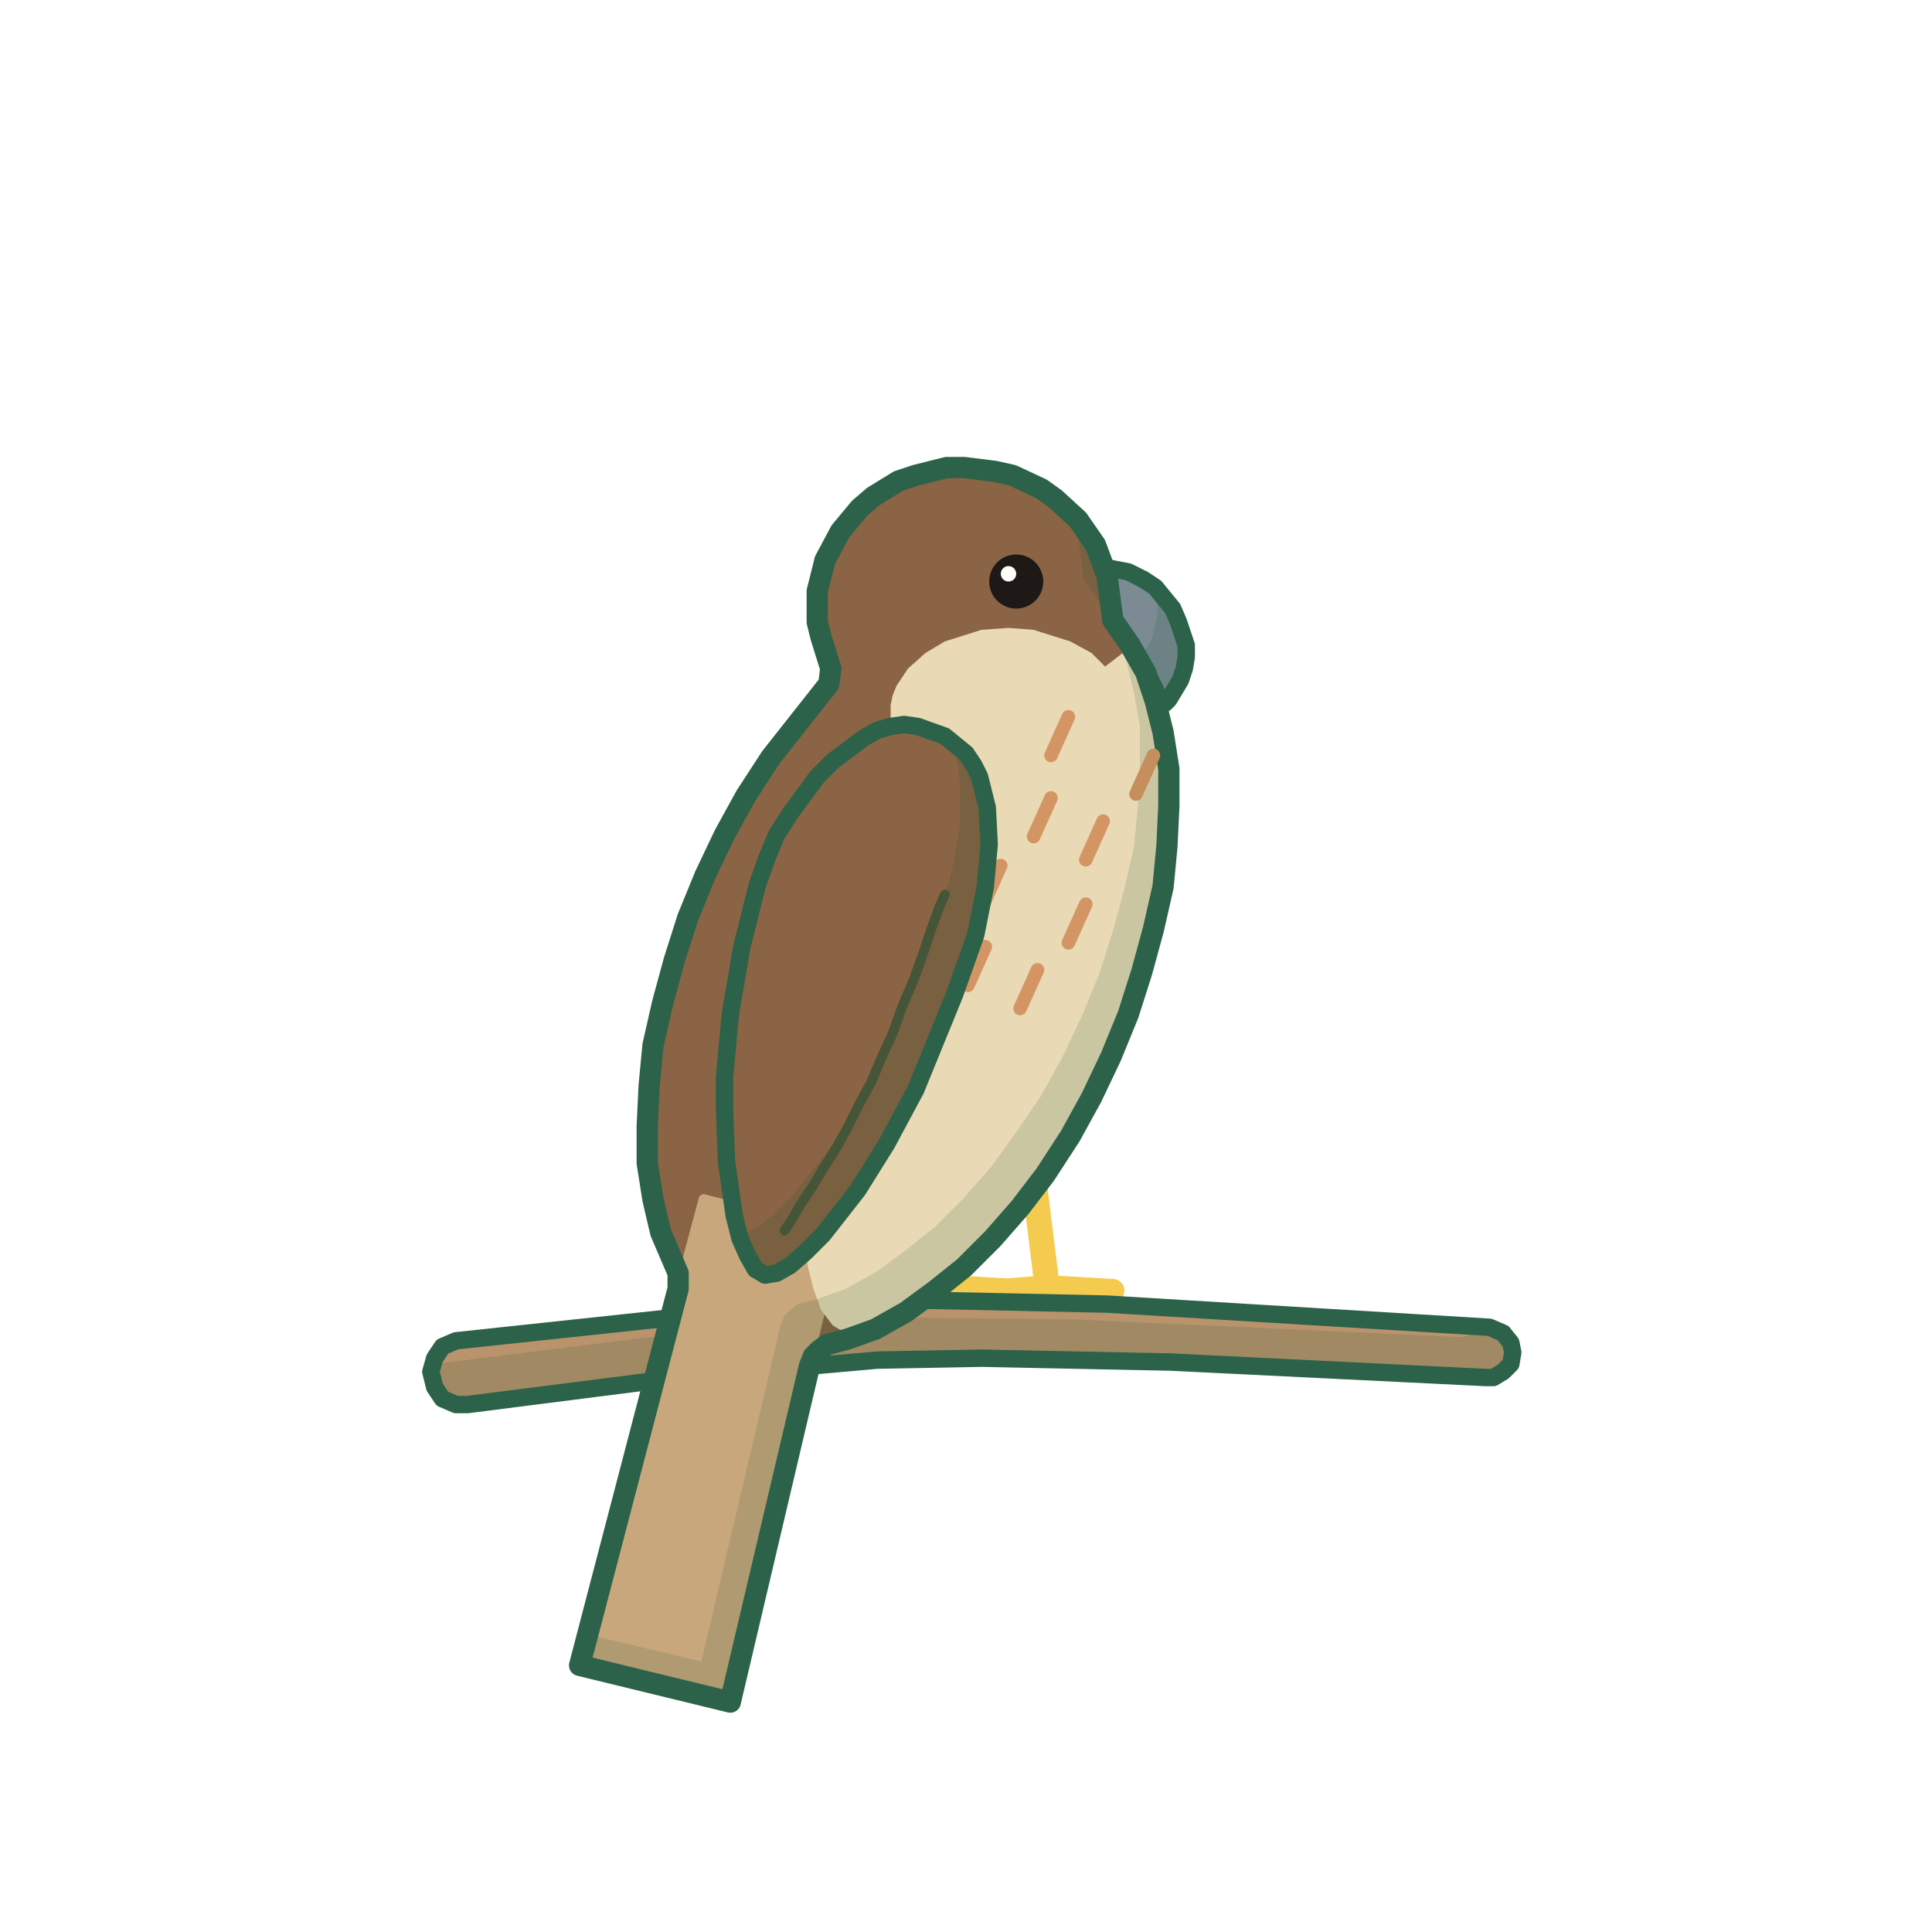
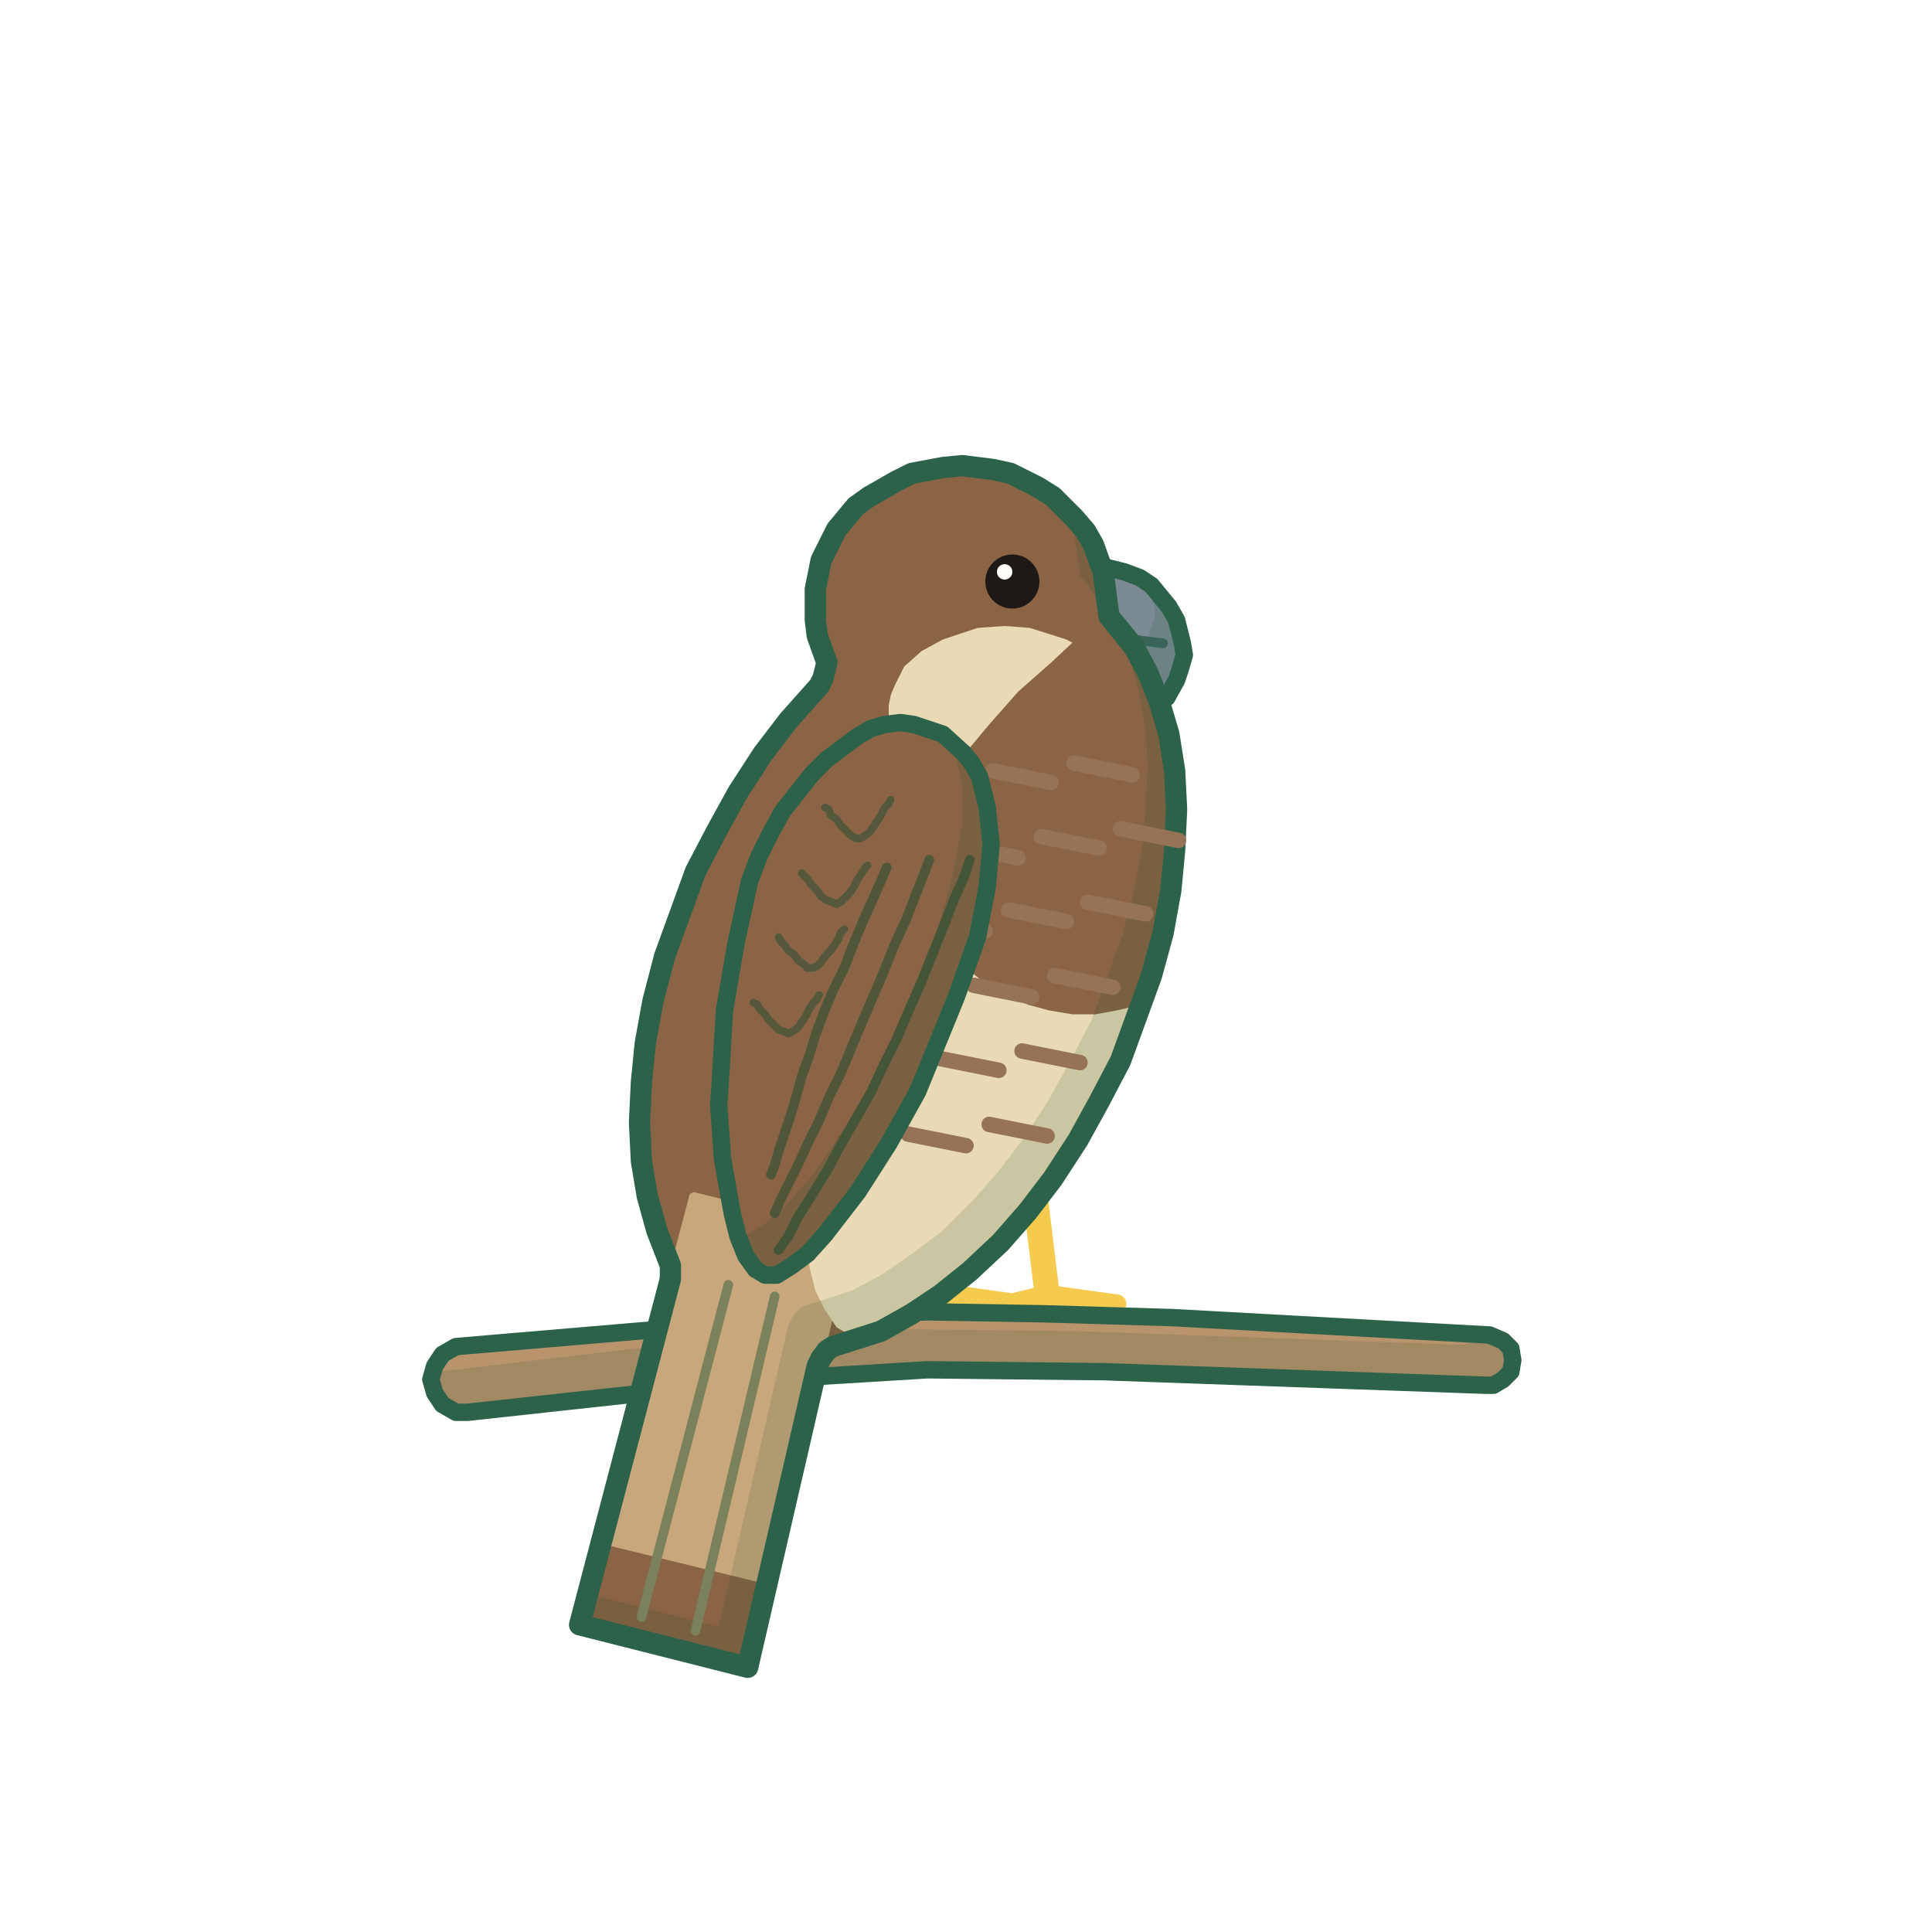
<svg xmlns="http://www.w3.org/2000/svg" width="100" height="100" viewBox="0 0 100 100">
  <g stroke-linecap="round" stroke-linejoin="round">
-     <path d="M48,56.9 L49.2,66.6" fill="none" stroke="#F4CB4E" stroke-width="1.3" />
-     <path d="M46.8,66.8 L49.2,66.6 L52.6,66.8" fill="none" stroke="#F4CB4E" stroke-width="1.2" />
-     <path d="M53,56.9 L54.2,66.6" fill="none" stroke="#F4CB4E" stroke-width="1.3" />
-     <path d="M51.8,66.8 L54.2,66.6 L57.6,66.8" fill="none" stroke="#F4CB4E" stroke-width="1.2" />
-     <path d="M36.7,68 L42.4,67.5 L47.9,67.3 L57.3,67.5 L77.1,68.7 L77.8,69 L78.2,69.5 L78.3,70 L78.2,70.6 L77.8,71 L77.3,71.3 L76.9,71.3 L60.6,70.5 L50.8,70.3 L45.4,70.4 L39.8,70.9 L34.4,71.4 L24.2,72.7 L23.6,72.7 L22.9,72.4 L22.5,71.8 L22.3,71 L22.5,70.3 L22.9,69.7 L23.6,69.4 Z" fill="#B8936C" stroke="none" />
-     <path d="M22.3,71 L22.4,70.6 L24.1,70.4 L32.9,69.3 L41.1,68.5 L46.5,68.2 L55.7,68.3 L75.4,69.2 L75.8,69.2 L76.3,68.9 L76.5,68.7 L77.3,68.8 L77.8,69 L78.2,69.5 L78.3,70 L78.2,70.6 L77.8,71 L77.3,71.3 L76.9,71.3 L57.2,70.4 L48,70.3 L45.4,70.4 L39.8,70.9 L34.4,71.4 L24.2,72.7 L23.6,72.7 L22.9,72.4 L22.5,71.8 Z" fill="#06472A" fill-opacity="0.13" stroke="none" />
-     <path d="M36.7,68 L42.4,67.5 L47.9,67.3 L57.3,67.5 L77.1,68.7 L77.8,69 L78.2,69.5 L78.3,70 L78.2,70.6 L77.8,71 L77.3,71.3 L76.9,71.3 L60.6,70.5 L50.8,70.3 L45.4,70.4 L39.8,70.9 L34.4,71.4 L24.2,72.7 L23.6,72.7 L22.9,72.4 L22.5,71.8 L22.3,71 L22.5,70.3 L22.9,69.7 L23.6,69.4 Z" fill="none" stroke="#2B6249" stroke-width="0.9" />
-     <path d="M53.8,29.5 L54.4,29.2 L55.3,29.1 L56.3,29.2 L58.4,29.6 L59.2,30 L59.8,30.4 L60.7,31.5 L61,32.2 L61.4,33.4 L61.4,34 L61.3,34.6 L61.1,35.2 L60.5,36.2 L60.3,36.4 L60.1,36.3 L59.4,34.9 L59.1,34.5 L58.6,34.2 L57.9,34.2 L55.2,34.7 L54.4,34.8 L53.8,34.6 L53.5,34 L53.2,33.1 L53.2,32 L53.2,31 L53.4,30.1 Z" fill="#7C8B93" stroke="none" />
-     <path d="M53.2,32.7 L53.7,32.6 L56.4,32.1 L57.1,32.1 L57.6,32.4 L57.9,32.8 L58.6,34.2 L57.9,34.2 L55.2,34.7 L54.4,34.8 L53.8,34.6 L53.5,34 Z" fill="#06472A" fill-opacity="0.13" stroke="none" />
-     <path d="M59.1,34.5 L58.8,34.3 L59,34.1 L59.6,33.1 L59.9,31.9 L59.9,31.3 L59.6,30.2 L60.3,30.9 L60.7,31.5 L61,32.2 L61.4,33.4 L61.4,34 L61.1,35.2 L60.5,36.2 L60.3,36.4 L60.1,36.3 L59.4,34.9 Z" fill="#06472A" fill-opacity="0.13" stroke="none" />
-     <path d="M53.8,29.5 L54.4,29.2 L55.3,29.1 L56.3,29.2 L58.4,29.6 L59.2,30 L59.8,30.4 L60.7,31.5 L61,32.2 L61.4,33.4 L61.4,34 L61.3,34.6 L61.1,35.2 L60.5,36.2 L60.3,36.4 L60.1,36.3 L59.4,34.9 L59.1,34.5 L58.6,34.2 L57.9,34.2 L55.2,34.7 L54.4,34.8 L53.8,34.6 L53.5,34 L53.2,33.1 L53.2,32 L53.2,31 L53.4,30.1 Z" fill="none" stroke="#2B6249" stroke-width="0.9" />
-     <path d="M30,86.2 L35.1,66.7 L35.1,65.9 L34.2,63.8 L33.8,62.1 L33.5,60.2 L33.5,58.3 L33.6,56.2 L33.8,54.1 L34.3,51.9 L34.9,49.7 L35.6,47.5 L36.5,45.3 L37.5,43.2 L38.6,41.2 L39.9,39.2 L42.9,35.4 L43,34.6 L42.5,33 L42.3,32.2 L42.3,30.6 L42.7,29 L43.5,27.5 L44.5,26.3 L45.2,25.7 L46.5,24.9 L47.4,24.6 L49,24.2 L49.9,24.2 L51.5,24.4 L52.4,24.6 L53.9,25.3 L54.6,25.8 L55.8,26.9 L56.7,28.2 L57.3,29.8 L57.6,32.1 L58.5,33.4 L59.3,34.8 L59.8,36.3 L60.2,37.9 L60.5,39.8 L60.5,41.7 L60.4,43.8 L60.2,45.9 L59.7,48.1 L59.1,50.3 L58.4,52.5 L57.5,54.7 L56.5,56.8 L55.4,58.8 L54.1,60.8 L52.8,62.5 L51.4,64.1 L49.9,65.6 L48.4,66.8 L46.9,67.9 L45.3,68.8 L43.9,69.3 L42.8,69.6 L42.4,69.9 L42.1,70.2 L41.9,70.7 L37.8,88.1 Z" fill="#8A6444" stroke="none" />
-     <path d="M43.7,63.8 L42.2,70 L41.9,70.7 L37.8,88.1 L30,86.2 L35.1,66.8 L35.1,66 L36.2,61.9 L36.4,61.8 L43.5,63.6 Z" fill="#C9A77C" stroke="none" />
-     <path d="M56.5,33.8 L57.2,34.5 L58.5,33.5 L59.3,34.8 L59.8,36.3 L60.2,38 L60.5,39.7 L60.5,41.7 L60.4,43.8 L60.2,45.9 L59.7,48.1 L59.1,50.3 L58.4,52.5 L57.5,54.7 L56.5,56.8 L55.4,58.8 L54.1,60.7 L52.7,62.6 L51.3,64.2 L49.9,65.6 L48.4,66.8 L46.8,67.9 L45.4,68.7 L44.1,69.2 L43.1,68.6 L42.5,67.8 L42.1,66.7 L41.8,65.5 L41.7,64.1 L41.7,62.5 L41.9,60.8 L42.3,58.9 L43.4,54.9 L45.2,50.7 L47.4,46.5 L48.6,44.4 L50.7,41.5 L49.5,41.1 L48.4,40.6 L47.4,39.9 L47,39.5 L46.4,38.5 L46.1,37.5 L46.1,36.5 L46.2,36 L46.4,35.5 L47,34.6 L47.9,33.8 L48.9,33.2 L50.8,32.6 L52.2,32.5 L53.5,32.6 L55.4,33.2 Z" fill="#E9D9B4" stroke="none" />
-     <path d="M30,86.2 L30.4,84.6 L36.3,86 L40.4,68.6 L40.6,68.1 L40.9,67.8 L41.3,67.5 L42.4,67.2 L43.8,66.7 L45.4,65.8 L46.9,64.7 L48.4,63.5 L49.8,62.1 L51.3,60.4 L52.6,58.6 L53.9,56.7 L55,54.7 L56,52.6 L56.9,50.4 L57.6,48.2 L58.2,46 L58.7,43.8 L58.9,41.7 L59,39.6 L59,37.6 L58.7,35.9 L58.3,34.2 L57.7,32.6 L57,31.3 L56.1,30 L55.8,27.7 L55.3,26.4 L56.3,27.6 L57,28.9 L57.4,30.5 L57.6,32.1 L58.5,33.4 L59.2,34.7 L59.8,36.2 L60.2,38 L60.5,39.8 L60.5,41.7 L60.4,43.8 L60.2,45.9 L59.7,48.1 L59.1,50.3 L58.4,52.5 L57.5,54.7 L56.5,56.8 L55.4,58.8 L54.1,60.7 L52.8,62.5 L51.3,64.2 L49.9,65.6 L48.4,66.8 L46.9,67.9 L45.3,68.8 L43.9,69.3 L42.8,69.6 L42.4,69.9 L42.1,70.2 L41.9,70.7 L37.8,88.1 Z" fill="#06472A" fill-opacity="0.13" stroke="none" />
-     <path d="M30,86.2 L35.1,66.7 L35.1,65.9 L34.2,63.8 L33.8,62.1 L33.5,60.2 L33.5,58.3 L33.6,56.2 L33.8,54.1 L34.3,51.9 L34.9,49.7 L35.6,47.5 L36.5,45.3 L37.5,43.2 L38.6,41.2 L39.9,39.2 L42.9,35.4 L43,34.6 L42.5,33 L42.3,32.2 L42.3,30.6 L42.7,29 L43.5,27.5 L44.5,26.3 L45.2,25.7 L46.5,24.9 L47.4,24.6 L49,24.2 L49.9,24.2 L51.5,24.4 L52.4,24.6 L53.9,25.3 L54.6,25.8 L55.8,26.9 L56.7,28.2 L57.3,29.8 L57.6,32.1 L58.5,33.4 L59.3,34.8 L59.8,36.3 L60.2,37.9 L60.5,39.8 L60.5,41.7 L60.4,43.8 L60.2,45.9 L59.7,48.1 L59.1,50.3 L58.4,52.5 L57.5,54.7 L56.5,56.8 L55.4,58.8 L54.1,60.8 L52.8,62.5 L51.4,64.1 L49.9,65.6 L48.4,66.8 L46.9,67.9 L45.3,68.8 L43.9,69.3 L42.8,69.6 L42.4,69.9 L42.1,70.2 L41.9,70.7 L37.8,88.1 Z" fill="none" stroke="#2B6249" stroke-width="1.1" />
-     <path d="M55.3,37.1 L54.4,39.1" fill="none" stroke="#D39564" stroke-width="0.7" />
-     <path d="M54.4,41.3 L53.5,43.3" fill="none" stroke="#D39564" stroke-width="0.7" />
-     <path d="M51.8,44.8 L50.9,46.8" fill="none" stroke="#D39564" stroke-width="0.7" />
-     <path d="M51,49 L50.1,51" fill="none" stroke="#D39564" stroke-width="0.7" />
-     <path d="M48.4,52.5 L47.5,54.5" fill="none" stroke="#D39564" stroke-width="0.7" />
-     <path d="M59.7,39.1 L58.8,41.1" fill="none" stroke="#C78E5D" stroke-width="0.7" />
-     <path d="M57.1,42.5 L56.2,44.5" fill="none" stroke="#D39564" stroke-width="0.7" />
-     <path d="M56.2,46.8 L55.3,48.8" fill="none" stroke="#D39564" stroke-width="0.7" />
-     <path d="M53.7,50.2 L52.8,52.2" fill="none" stroke="#D39564" stroke-width="0.7" />
-     <path d="M44.7,38.2 L45.4,37.8 L46.1,37.6 L46.8,37.5 L47.5,37.6 L48.9,38.1 L50,39 L50.4,39.6 L50.7,40.2 L51.1,41.8 L51.2,43.7 L51,45.9 L50.5,48.4 L49.4,51.5 L47.4,56.4 L45.9,59.2 L44.4,61.6 L42.6,63.9 L41.7,64.8 L40.9,65.5 L40.2,65.9 L39.6,66 L39.1,65.7 L38.7,65 L38.3,64.1 L38,62.9 L37.6,60.1 L37.5,57.3 L37.5,55.8 L37.8,52.5 L38.4,49 L39.2,45.8 L39.7,44.4 L40.2,43.2 L40.9,42.1 L42.3,40.2 L43.1,39.4 Z" fill="#8A6444" stroke="none" />
-     <path d="M38.3,63.9 L38.7,63.8 L39.4,63.4 L40.2,62.7 L41.1,61.8 L42.9,59.5 L44.4,57.1 L45.1,55.8 L46.6,52.7 L48.5,47.8 L49.3,45 L49.5,43.8 L49.7,42.7 L49.7,40.6 L49.6,39.7 L49.3,38.4 L50,39 L50.4,39.6 L50.9,40.9 L51.2,42.7 L51.2,44.8 L50.8,47.1 L50.5,48.4 L49.4,51.5 L48.1,54.8 L46.6,57.9 L45.2,60.4 L43.5,62.8 L41.7,64.8 L40.9,65.5 L40.2,65.9 L39.6,66 L39.1,65.7 L38.7,65 Z" fill="#06472A" fill-opacity="0.13" stroke="none" />
-     <path d="M44.7,38.2 L45.4,37.8 L46.1,37.6 L46.8,37.5 L47.5,37.6 L48.9,38.1 L50,39 L50.4,39.6 L50.7,40.2 L51.1,41.8 L51.2,43.7 L51,45.9 L50.5,48.4 L49.4,51.5 L47.4,56.4 L45.9,59.2 L44.4,61.6 L42.6,63.9 L41.7,64.8 L40.9,65.5 L40.2,65.9 L39.6,66 L39.1,65.7 L38.7,65 L38.3,64.1 L38,62.9 L37.6,60.1 L37.5,57.3 L37.5,55.8 L37.8,52.5 L38.4,49 L39.2,45.8 L39.7,44.4 L40.2,43.2 L40.9,42.1 L42.3,40.2 L43.1,39.4 Z" fill="none" stroke="#2B6249" stroke-width="0.9" />
-     <path d="M48.9,46.3 L48.6,47 L48.2,48.1 L47.8,49.3 L47.3,50.7 L46.7,52.1 L46.2,53.5 L45.6,54.8 L45.1,56 L44.5,57.1 L43.9,58.3 L43.3,59.4 L42.6,60.5 L42,61.5 L41.4,62.4 L41,63.1 L40.6,63.7" fill="none" stroke="#455537" stroke-width="0.5" />
-     <circle cx="52.6" cy="30.1" r="1.4" fill="#1E1916" />
-     <circle cx="52.2" cy="29.7" r="0.4" fill="#FFFDF8" />
+     <path d="M48,57.2 L49.2,67" fill="none" stroke="#F4CB4E" stroke-width="1.3" />
+     <path d="M49.2,67 L52.8,67.5" fill="none" stroke="#F4CB4E" stroke-width="1" />
+     <path d="M49.2,67 L52.2,68.5" fill="none" stroke="#F4CB4E" stroke-width="1" />
+     <path d="M49.2,67 L46.8,67.6" fill="none" stroke="#F4CB4E" stroke-width="1" />
+     <path d="M53,57.2 L54.2,67" fill="none" stroke="#F4CB4E" stroke-width="1.3" />
+     <path d="M54.2,67 L57.8,67.5" fill="none" stroke="#F4CB4E" stroke-width="1" />
+     <path d="M54.2,67 L57.2,68.5" fill="none" stroke="#F4CB4E" stroke-width="1" />
+     <path d="M54.2,67 L51.8,67.6" fill="none" stroke="#F4CB4E" stroke-width="1" />
+     <path d="M42.4,68.1 L48,67.9 L54,68 L60.7,68.2 L77.1,69.1 L77.8,69.4 L78.2,69.8 L78.3,70.4 L78.2,71 L77.8,71.4 L77.3,71.7 L76.9,71.7 L57.2,71 L48,70.9 L39.8,71.4 L24.2,73.1 L23.6,73.1 L22.9,72.7 L22.5,72.1 L22.3,71.4 L22.5,70.7 L22.9,70.1 L23.6,69.7 Z" fill="#B8936C" stroke="none" />
+     <path d="M22.3,71.4 L22.4,71 L22.7,71 L32.9,69.8 L41.1,69.1 L46.5,68.8 L55.7,68.9 L75.4,69.6 L75.8,69.6 L76.3,69.3 L76.5,69.1 L77.3,69.1 L77.8,69.4 L78.2,69.8 L78.3,70.4 L78.2,71 L77.8,71.4 L77.3,71.7 L76.9,71.7 L57.2,71 L48,70.9 L39.8,71.4 L24.2,73.1 L23.6,73.1 L22.9,72.7 L22.5,72.1 Z" fill="#06472A" fill-opacity="0.13" stroke="none" />
+     <path d="M42.4,68.1 L48,67.9 L54,68 L60.7,68.2 L77.1,69.1 L77.8,69.4 L78.2,69.8 L78.3,70.4 L78.2,71 L77.8,71.4 L77.3,71.7 L76.9,71.7 L57.2,71 L48,70.9 L39.8,71.4 L24.2,73.1 L23.6,73.1 L22.9,72.7 L22.5,72.1 L22.3,71.4 L22.5,70.7 L22.9,70.1 L23.6,69.7 Z" fill="none" stroke="#2B6249" stroke-width="0.9" />
+     <path d="M34,70.2 L42,69.6" fill="none" stroke="#CEBE9E" stroke-width="0.5" />
+     <path d="M53.6,29.4 L54.3,29.1 L55.1,29.1 L56.2,29.1 L58.2,29.6 L59,29.9 L59.6,30.3 L60.5,31.4 L60.9,32.1 L61.2,33.3 L61.3,33.9 L61.1,34.6 L60.9,35.2 L60.4,36.1 L60.1,36.3 L59.9,36.2 L59.3,34.8 L58.9,34.4 L58.4,34.1 L57.8,34.1 L55,34.7 L54.2,34.7 L53.6,34.5 L53.3,33.9 L53.1,33 L53,31.9 L53.1,30.9 L53.3,30 Z" fill="#7C8B93" stroke="none" />
+     <path d="M53.1,32.6 L53.5,32.6 L56.3,32 L56.9,32 L57.4,32.3 L57.8,32.7 L58.4,34.1 L57.8,34.1 L55,34.7 L54.2,34.7 L53.6,34.5 L53.3,33.9 Z" fill="#06472A" fill-opacity="0.13" stroke="none" />
+     <path d="M58.9,34.4 L58.6,34.2 L58.9,34 L59.4,33.1 L59.8,31.8 L59.7,31.2 L59.4,30.2 L60.1,30.8 L60.5,31.4 L60.9,32.1 L61.2,33.3 L61.3,33.9 L60.9,35.2 L60.4,36.1 L60.1,36.3 L59.9,36.2 L59.3,34.8 Z" fill="#06472A" fill-opacity="0.13" stroke="none" />
+     <path d="M53.6,29.4 L54.3,29.1 L55.1,29.1 L56.2,29.1 L58.2,29.6 L59,29.9 L59.6,30.3 L60.5,31.4 L60.9,32.1 L61.2,33.3 L61.3,33.9 L61.1,34.6 L60.9,35.2 L60.4,36.1 L60.1,36.3 L59.9,36.2 L59.3,34.8 L58.9,34.4 L58.4,34.1 L57.8,34.1 L55,34.7 L54.2,34.7 L53.6,34.5 L53.3,33.9 L53.1,33 L53,31.9 L53.1,30.9 L53.3,30 Z" fill="none" stroke="#2B6249" stroke-width="0.9" />
+     <path d="M54.6,32.6 L60.2,33.3" fill="none" stroke="#3A6458" stroke-width="0.5" />
+     <path d="M30,84.1 L34.7,66.2 L34.7,65.5 L34,63.7 L33.5,61.9 L33.2,60.1 L33.1,58.1 L33.2,56 L33.4,54 L33.8,51.8 L34.4,49.5 L35.2,47.3 L36,45.1 L37.1,43 L38.2,41 L39.5,39 L40.8,37.3 L42.4,35.5 L42.6,35.1 L42.8,34.3 L42.3,32.9 L42.2,32.1 L42.2,30.5 L42.5,29 L43.3,27.4 L44.3,26.2 L45,25.7 L46.4,24.9 L47.2,24.5 L48.8,24.2 L49.8,24.1 L51.4,24.3 L52.3,24.5 L53.7,25.2 L54.5,25.7 L55.6,26.8 L56.2,27.5 L56.6,28.2 L57.1,29.6 L57.4,31.9 L58.7,33.5 L59.4,34.8 L60,36.3 L60.5,38 L60.8,39.9 L60.9,41.9 L60.8,44 L60.6,46.1 L60.2,48.3 L59.6,50.5 L58.8,52.7 L58,54.9 L56.9,57 L55.8,59 L54.5,61 L53.2,62.7 L51.8,64.3 L50.2,65.8 L48.7,67 L47.2,68 L45.6,68.9 L43.1,69.7 L42.8,69.9 L42.5,70.3 L42.3,70.7 L38.7,86.3 Z" fill="#8A6444" stroke="none" />
+     <path d="M44.1,63.9 L42.7,70 L42.3,70.7 L38.7,86.3 L30,84.1 L34.7,66.4 L34.7,65.6 L35.7,61.8 L35.9,61.7 L44,63.7 Z" fill="#C9A77C" stroke="none" />
+     <path d="M31.1,79.9 L39.7,82 L38.7,86.3 L30,84.1 Z" fill="#8A6444" stroke="none" />
+     <path d="M56.3,33.7 L57.1,34.5 L58.5,33.5 L58.7,33.5 L59.5,34.9 L60.1,36.4 L60.5,38.1 L60.8,39.8 L60.9,41.9 L60.8,44 L60.6,46 L60.2,48.3 L59.6,50.5 L58.9,52.7 L58,54.9 L56.9,57 L55.8,59 L54.5,60.9 L53.2,62.7 L51.7,64.4 L50.3,65.8 L48.7,67 L47.1,68.1 L45.6,68.8 L44.3,69.3 L43.3,68.7 L42.7,67.8 L42.2,66.8 L41.9,65.6 L41.8,64.1 L41.8,62.5 L42,60.8 L42.3,58.9 L42.8,56.9 L43.4,54.9 L45.1,50.6 L47.3,46.4 L48.6,44.4 L50.6,41.4 L49.4,41.1 L48.2,40.5 L47.2,39.8 L46.8,39.4 L46.3,38.5 L46,37.5 L46,36.5 L46.1,36 L46.3,35.5 L46.8,34.5 L47.7,33.7 L48.8,33.1 L50.6,32.5 L52,32.4 L53.3,32.5 L55.2,33.1 Z" fill="#E9D9B4" stroke="none" />
+     <path d="M47.3,47.1 L46.6,45.9 L46.1,44.6 L46.9,43.2 L49.7,39.3 L51.2,37.5 L52.7,35.8 L54.4,34.3 L55.9,32.9 L57.4,31.9 L58.7,33.5 L59.5,34.9 L60.1,36.4 L60.5,38 L60.8,39.9 L60.9,41.9 L60.8,43.9 L60.6,46 L60.2,48.3 L59.6,50.5 L59.1,52 L57.8,52.3 L56.7,52.5 L55.5,52.5 L54.3,52.3 L53.2,52 L52.1,51.5 L51,50.9 L50,50.1 L49,49.2 L48.1,48.2 Z" fill="#8A6444" stroke="none" />
+     <path d="M30,84.1 L30.4,82.5 L37.2,84.2 L40.8,68.6 L41,68.2 L41.3,67.8 L41.6,67.6 L44.1,66.8 L45.6,66 L47.2,64.9 L48.8,63.7 L50.3,62.2 L51.7,60.6 L53,58.9 L54.3,56.9 L55.4,54.9 L56.5,52.8 L57.3,50.6 L58.1,48.4 L58.7,46.1 L59.1,44 L59.3,41.9 L59.4,39.7 L59.3,37.8 L59,36 L58.5,34.2 L57.7,32.3 L58.7,33.5 L59.5,34.9 L60.1,36.4 L60.5,38.1 L60.8,39.8 L60.9,41.9 L60.8,44 L60.6,46.1 L60.2,48.3 L59.6,50.5 L58.8,52.7 L58,54.9 L56.9,57 L55.8,59 L54.5,61 L53.2,62.7 L51.8,64.3 L50.3,65.8 L48.7,67 L47.1,68.1 L45.6,68.9 L43.1,69.7 L42.8,69.9 L42.5,70.3 L42.3,70.7 L38.7,86.3 Z" fill="#06472A" fill-opacity="0.13" stroke="none" />
+     <path d="M57.4,31.7 L55.9,29.8 L55.6,27.6 L55.2,26.3 L56.2,27.5 L56.9,28.9 L57.3,30.4 Z" fill="#06472A" fill-opacity="0.13" stroke="none" />
+     <path d="M30,84.1 L34.7,66.2 L34.7,65.5 L34,63.7 L33.5,61.9 L33.2,60.1 L33.1,58.1 L33.2,56 L33.4,54 L33.8,51.8 L34.4,49.5 L35.2,47.3 L36,45.1 L37.1,43 L38.2,41 L39.5,39 L40.8,37.3 L42.4,35.5 L42.6,35.1 L42.8,34.3 L42.3,32.9 L42.2,32.1 L42.2,30.5 L42.5,29 L43.3,27.4 L44.3,26.2 L45,25.7 L46.4,24.9 L47.2,24.5 L48.8,24.2 L49.8,24.1 L51.4,24.3 L52.3,24.5 L53.7,25.2 L54.5,25.7 L55.6,26.8 L56.2,27.5 L56.6,28.2 L57.1,29.6 L57.4,31.9 L58.7,33.5 L59.4,34.8 L60,36.3 L60.5,38 L60.8,39.9 L60.9,41.9 L60.8,44 L60.6,46.1 L60.2,48.3 L59.6,50.5 L58.8,52.7 L58,54.9 L56.9,57 L55.8,59 L54.5,61 L53.2,62.7 L51.8,64.3 L50.2,65.8 L48.7,67 L47.2,68 L45.6,68.9 L43.1,69.7 L42.8,69.9 L42.5,70.3 L42.3,70.7 L38.7,86.3 Z" fill="none" stroke="#2B6249" stroke-width="1.1" />
+     <path d="M55.6,39.5 L58.6,40.1" fill="none" stroke="#967356" stroke-width="0.8" />
+     <path d="M51.4,39.9 L54.4,40.5" fill="none" stroke="#967356" stroke-width="0.8" />
+     <path d="M53.9,43.3 L56.9,43.9" fill="none" stroke="#967356" stroke-width="0.8" />
+     <path d="M58,42.9 L61,43.5" fill="none" stroke="#967356" stroke-width="0.8" />
+     <path d="M49.7,43.8 L52.7,44.4" fill="none" stroke="#967356" stroke-width="0.8" />
+     <path d="M52.2,47.1 L55.2,47.7" fill="none" stroke="#967356" stroke-width="0.8" />
+     <path d="M56.3,46.7 L59.3,47.3" fill="none" stroke="#967356" stroke-width="0.8" />
+     <path d="M48,47.6 L51,48.2" fill="none" stroke="#967356" stroke-width="0.8" />
+     <path d="M50.4,51 L53.4,51.6" fill="none" stroke="#967356" stroke-width="0.8" />
+     <path d="M54.6,50.5 L57.6,51.1" fill="none" stroke="#967356" stroke-width="0.8" />
+     <path d="M46.3,51.4 L49.3,52" fill="none" stroke="#967356" stroke-width="0.8" />
+     <path d="M48.7,54.8 L51.7,55.4" fill="none" stroke="#967356" stroke-width="0.8" />
+     <path d="M52.9,54.4 L55.9,55" fill="none" stroke="#967356" stroke-width="0.8" />
+     <path d="M44.6,55.3 L47.6,55.9" fill="none" stroke="#967356" stroke-width="0.8" />
+     <path d="M47,58.7 L50,59.3" fill="none" stroke="#967356" stroke-width="0.8" />
+     <path d="M51.2,58.2 L54.2,58.8" fill="none" stroke="#967356" stroke-width="0.8" />
+     <path d="M40.1,67.1 L36,84.4" fill="none" stroke="#7B815B" stroke-width="0.5" />
+     <path d="M37.7,66.5 L33.2,83.7" fill="none" stroke="#7B815B" stroke-width="0.5" />
+     <path d="M44.4,38.1 L45.1,37.7 L45.8,37.5 L46.6,37.4 L47.3,37.5 L48.8,38 L49.9,39 L50.3,39.5 L50.7,40.2 L51.1,41.8 L51.3,43.7 L51.1,45.9 L50.6,48.5 L49.5,51.6 L47.5,56.5 L46,59.2 L44.4,61.7 L42.7,63.9 L41.8,64.9 L41,65.5 L40.2,66 L39.6,66 L39.1,65.7 L38.6,65 L38.2,64 L37.9,62.8 L37.4,60 L37.2,57.2 L37.3,55.7 L37.5,52.3 L38.1,48.8 L38.8,45.6 L39.3,44.3 L39.9,43.1 L40.5,42 L42,40.1 L42.8,39.3 Z" fill="#8A6444" stroke="none" />
+     <path d="M38.2,63.9 L38.7,63.9 L39.5,63.4 L40.3,62.8 L42.1,60.8 L42.9,59.6 L44.5,57.1 L45.3,55.8 L46.7,52.8 L48.6,47.9 L49.4,45 L49.6,43.8 L49.8,42.7 L49.8,40.6 L49.6,39.7 L49.3,38.4 L49.9,39 L50.3,39.5 L50.9,40.9 L51.3,42.7 L51.3,44.8 L50.9,47.1 L50.6,48.5 L49.5,51.6 L48.2,54.9 L46.8,57.9 L45.3,60.4 L43.6,62.9 L41.8,64.9 L41,65.5 L40.2,66 L39.6,66 L39.1,65.7 L38.6,65 Z" fill="#06472A" fill-opacity="0.13" stroke="none" />
+     <path d="M44.4,38.1 L45.1,37.7 L45.8,37.5 L46.6,37.4 L47.3,37.5 L48.8,38 L49.9,39 L50.3,39.5 L50.7,40.2 L51.1,41.8 L51.3,43.7 L51.1,45.9 L50.6,48.5 L49.5,51.6 L47.5,56.5 L46,59.2 L44.4,61.7 L42.7,63.9 L41.8,64.9 L41,65.5 L40.2,66 L39.6,66 L39.1,65.7 L38.6,65 L38.2,64 L37.9,62.8 L37.4,60 L37.2,57.2 L37.3,55.7 L37.5,52.3 L38.1,48.8 L38.8,45.6 L39.3,44.3 L39.9,43.1 L40.5,42 L42,40.1 L42.8,39.3 Z" fill="none" stroke="#2B6249" stroke-width="0.9" />
+     <path d="M50.2,44.5 L49.9,45.4 L49.4,46.5 L48.9,47.8 L48.3,49.3 L47.7,50.8 L47,52.4 L46.4,53.8 L45.7,55.2 L45.1,56.5 L44.3,57.9 L43.5,59.3 L42.8,60.6 L42,61.9 L41.3,63 L40.8,64 L40.3,64.7" fill="none" stroke="#455537" stroke-width="0.5" />
+     <path d="M48.1,44.5 L47.8,45.3 L47.4,46.3 L46.9,47.6 L46.3,48.9 L45.7,50.4 L45.1,51.8 L44.5,53.2 L44,54.4 L43.5,55.6 L42.9,56.8 L42.4,58 L41.8,59.2 L41.3,60.3 L40.8,61.3 L40.4,62.1 L40.1,62.8" fill="none" stroke="#4F5738" stroke-width="0.5" />
+     <path d="M45.9,44.9 L45.6,45.6 L45.2,46.5 L44.7,47.6 L44.2,48.8 L43.7,50.1 L43.1,51.3 L42.6,52.5 L42.2,53.6 L41.9,54.6 L41.5,55.7 L41.2,56.8 L40.9,57.8 L40.6,58.7 L40.3,59.6 L40.1,60.3 L39.9,60.8" fill="none" stroke="#4F5738" stroke-width="0.5" />
+     <path d="M46.1,41.4 L46,41.6 L45.8,41.8 L45.6,42.2 L45.4,42.5 L45.2,42.8 L45,43.1 L44.7,43.3 L44.5,43.4 L44.3,43.4 L44,43.2 L43.8,43 L43.5,42.7 L43.3,42.4 L43,42.2 L42.9,41.9 L42.7,41.8" fill="none" stroke="#55583A" stroke-width="0.4" />
+     <path d="M44.9,44.8 L44.8,44.9 L44.6,45.2 L44.4,45.5 L44.2,45.9 L44,46.2 L43.7,46.5 L43.5,46.7 L43.3,46.8 L43.1,46.7 L42.8,46.6 L42.5,46.4 L42.3,46.1 L42,45.8 L41.8,45.5 L41.6,45.3 L41.5,45.2" fill="none" stroke="#55583A" stroke-width="0.4" />
+     <path d="M43.7,48.1 L43.5,48.3 L43.4,48.6 L43.2,48.9 L43,49.2 L42.7,49.5 L42.5,49.8 L42.3,50 L42.1,50.1 L41.8,50.1 L41.6,49.9 L41.3,49.7 L41.1,49.4 L40.8,49.2 L40.6,48.9 L40.4,48.7 L40.3,48.5" fill="none" stroke="#55583A" stroke-width="0.4" />
+     <path d="M42.4,51.5 L42.3,51.7 L42.1,51.9 L41.9,52.2 L41.7,52.6 L41.5,52.9 L41.3,53.2 L41,53.4 L40.8,53.5 L40.6,53.4 L40.3,53.3 L40.1,53.1 L39.8,52.8 L39.6,52.5 L39.3,52.2 L39.2,52 L39,51.9" fill="none" stroke="#55583A" stroke-width="0.4" />
+     <circle cx="52.4" cy="30.1" r="1.4" fill="#1E1916" />
+     <circle cx="52" cy="29.6" r="0.4" fill="#FFFDF8" />
  </g>
</svg>
